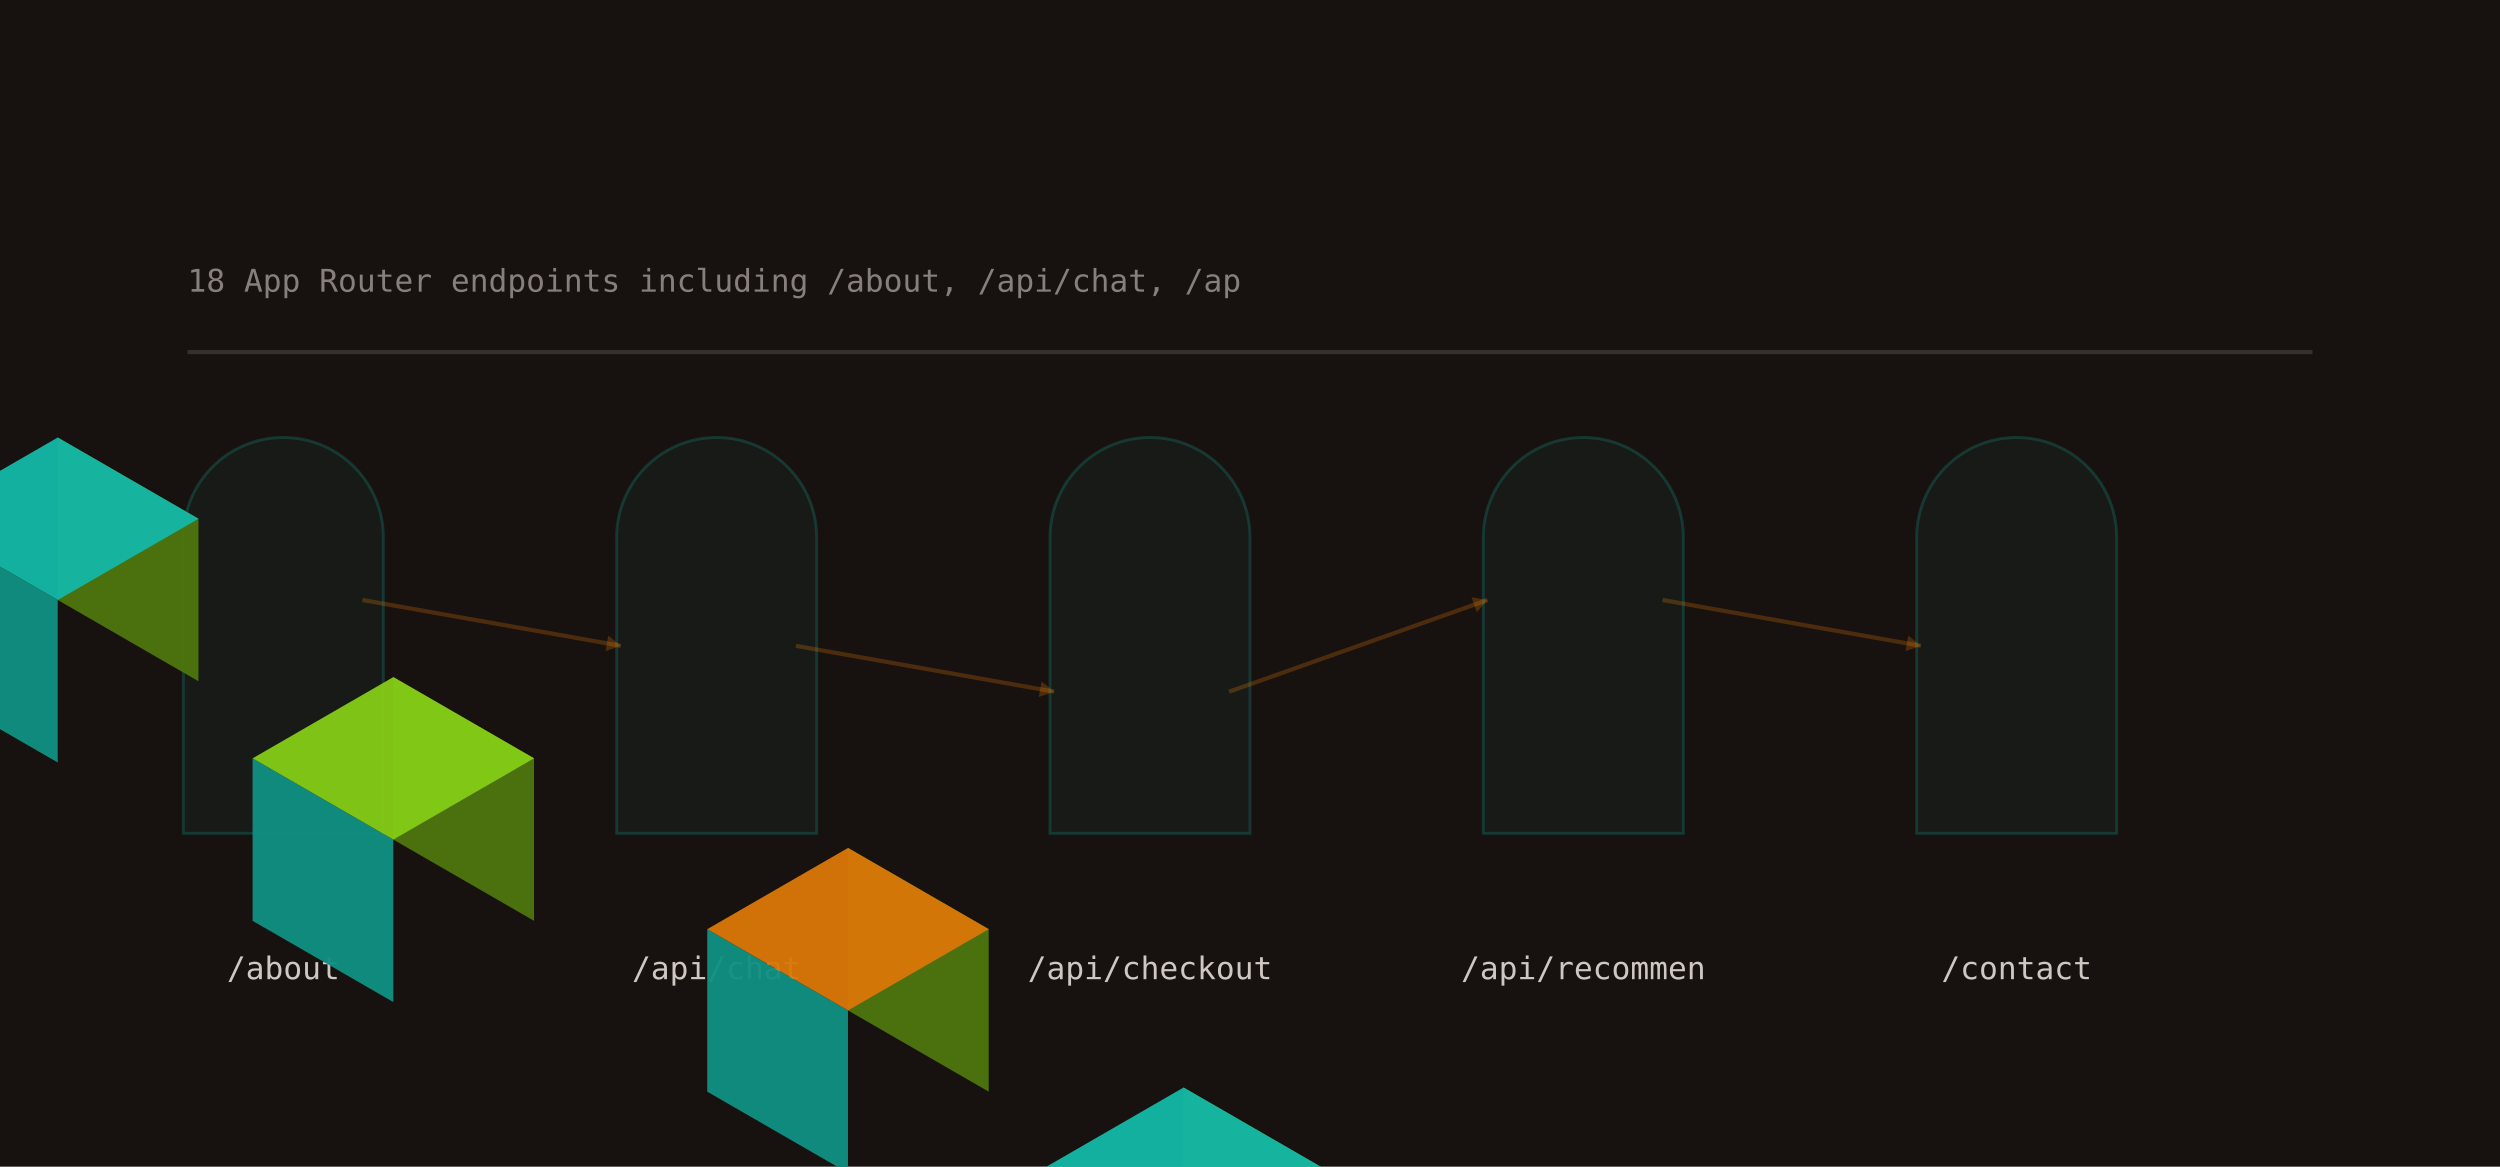
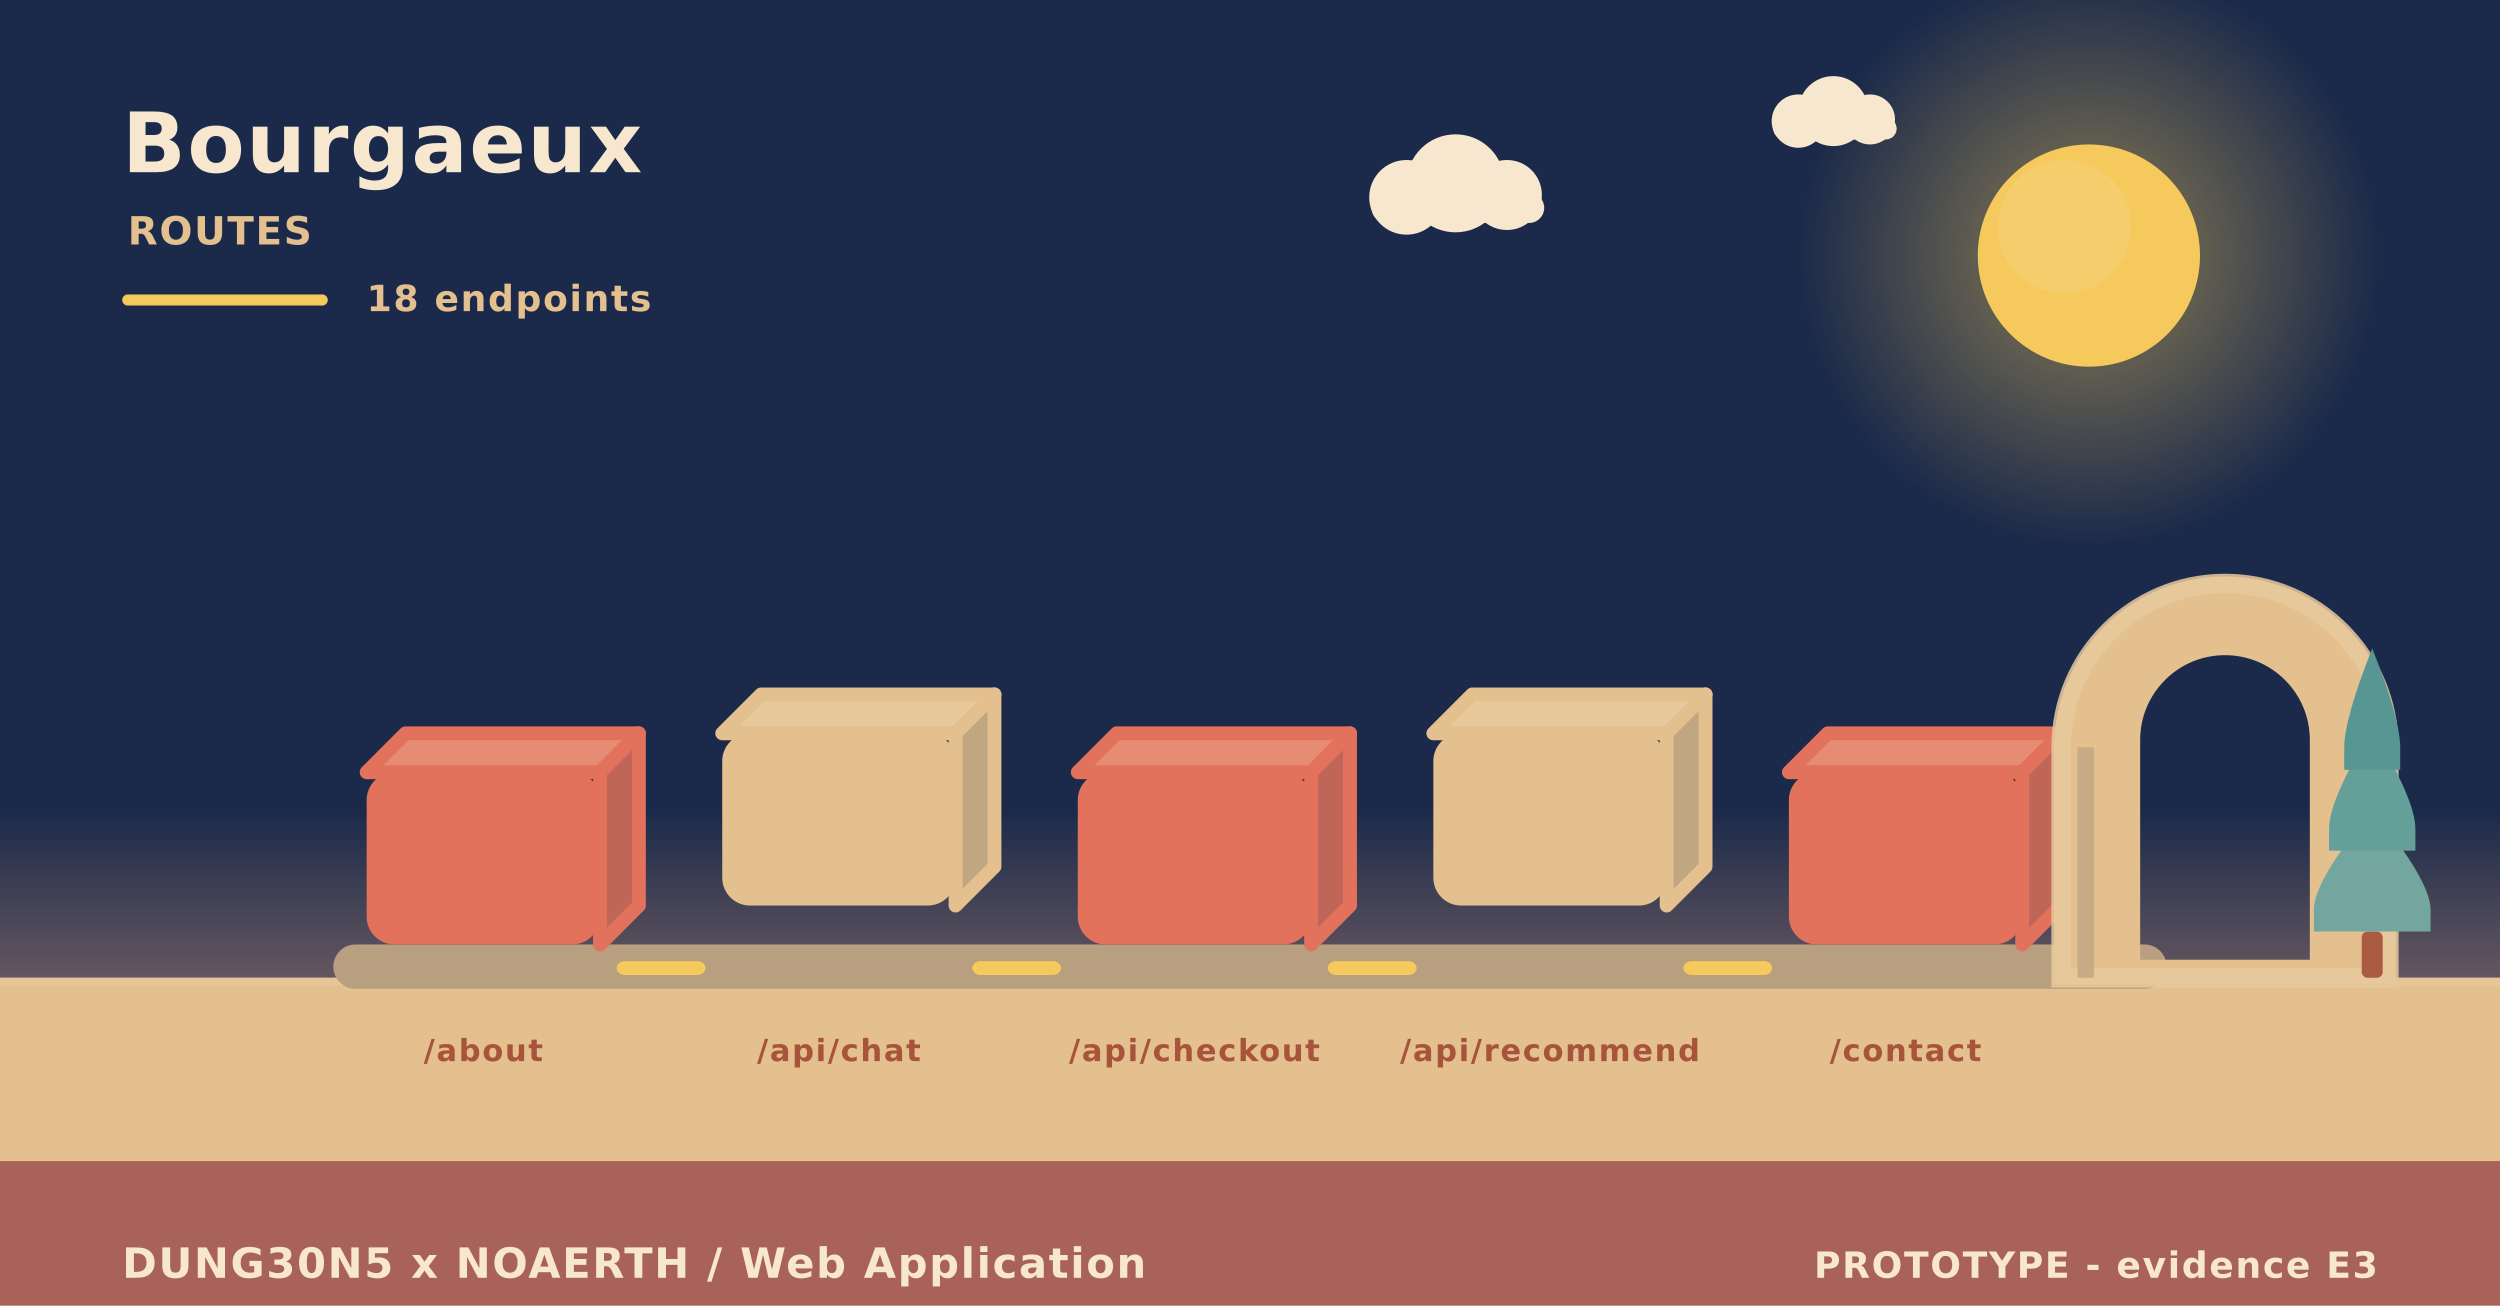
- <svg xmlns="http://www.w3.org/2000/svg" viewBox="0 0 1200 560" width="1200" height="560" role="img" aria-label="Bourgaeux data flow">
-   <rect width="1200" height="560" fill="#17110f" />
-   <defs>
-     <linearGradient id="gf" x1="0" y1="0" x2="1" y2="1">
-       <stop offset="0%" stop-color="#d97706" />
-       <stop offset="100%" stop-color="#14b8a6" />
-     </linearGradient>
-   </defs>
-   <path d="M88.00,400.00 L88.00,258.00 A48.00,48.00 0 0 1 184.00,258.00 L184.00,400.00 Z" fill="rgba(20,184,166,0.100)" opacity="0.55" stroke="rgba(20,184,166,0.400)" stroke-width="1.4" />
-   <polygon points="-133.37,173.00 -65.82,212.00 -65.82,134.00 -133.37,95.00" fill="#4d760d" opacity="0.95" />
-   <polygon points="-200.92,212.00 -133.37,251.00 -133.37,173.00 -200.92,134.00" fill="#109081" opacity="0.95" />
-   <polygon points="-133.37,95.00 -65.82,134.00 -133.37,173.00 -200.92,134.00" fill="#d97706" opacity="0.95" />
-   <text x="136" y="470" font-family="ui-monospace,Menlo,monospace" font-size="15" fill="rgba(246,239,233,0.820)" text-anchor="middle">/about</text>
-   <path d="M296.00,400.00 L296.00,258.00 A48.00,48.00 0 0 1 392.00,258.00 L392.00,400.00 Z" fill="rgba(20,184,166,0.100)" opacity="0.55" stroke="rgba(20,184,166,0.400)" stroke-width="1.4" />
-   <polygon points="27.71,288.00 95.26,327.00 95.26,249.00 27.71,210.00" fill="#4d760d" opacity="0.95" />
-   <polygon points="-39.84,327.00 27.71,366.00 27.71,288.00 -39.84,249.00" fill="#109081" opacity="0.95" />
-   <polygon points="27.71,210.00 95.26,249.00 27.71,288.00 -39.84,249.00" fill="#14b8a6" opacity="0.95" />
-   <text x="344" y="470" font-family="ui-monospace,Menlo,monospace" font-size="15" fill="rgba(246,239,233,0.820)" text-anchor="middle">/api/chat</text>
-   <line x1="174.00" y1="288.00" x2="298.00" y2="310.00" stroke="rgba(217,119,6,0.500)" stroke-width="2.00" opacity="0.55" />
-   <polygon points="298.00,310.00 291.97,305.07 290.64,312.55" fill="rgba(217,119,6,0.500)" opacity="0.55" />
-   <path d="M504.00,400.00 L504.00,258.00 A48.00,48.00 0 0 1 600.00,258.00 L600.00,400.00 Z" fill="rgba(20,184,166,0.100)" opacity="0.55" stroke="rgba(20,184,166,0.400)" stroke-width="1.4" />
-   <polygon points="188.79,403.00 256.34,442.00 256.34,364.00 188.79,325.00" fill="#4d760d" opacity="0.95" />
-   <polygon points="121.24,442.00 188.79,481.00 188.79,403.00 121.24,364.00" fill="#109081" opacity="0.95" />
-   <polygon points="188.79,325.00 256.34,364.00 188.79,403.00 121.24,364.00" fill="#84cc16" opacity="0.95" />
-   <text x="552" y="470" font-family="ui-monospace,Menlo,monospace" font-size="15" fill="rgba(246,239,233,0.820)" text-anchor="middle">/api/checkout</text>
-   <line x1="382.00" y1="310.00" x2="506.00" y2="332.00" stroke="rgba(217,119,6,0.500)" stroke-width="2.00" opacity="0.55" />
-   <polygon points="506.00,332.00 499.97,327.07 498.64,334.55" fill="rgba(217,119,6,0.500)" opacity="0.55" />
-   <path d="M712.00,400.00 L712.00,258.00 A48.00,48.00 0 0 1 808.00,258.00 L808.00,400.00 Z" fill="rgba(20,184,166,0.100)" opacity="0.55" stroke="rgba(20,184,166,0.400)" stroke-width="1.4" />
-   <polygon points="407.03,485.00 474.58,524.00 474.58,446.00 407.03,407.00" fill="#4d760d" opacity="0.95" />
-   <polygon points="339.48,524.00 407.03,563.00 407.03,485.00 339.48,446.00" fill="#109081" opacity="0.95" />
-   <polygon points="407.03,407.00 474.58,446.00 407.03,485.00 339.48,446.00" fill="#d97706" opacity="0.95" />
-   <text x="760" y="470" font-family="ui-monospace,Menlo,monospace" font-size="15" fill="rgba(246,239,233,0.820)" text-anchor="middle">/api/recommen</text>
-   <line x1="590.00" y1="332.00" x2="714.00" y2="288.00" stroke="rgba(217,119,6,0.500)" stroke-width="2.00" opacity="0.55" />
-   <polygon points="714.00,288.00 706.32,286.69 708.86,293.86" fill="rgba(217,119,6,0.500)" opacity="0.55" />
-   <path d="M920.00,400.00 L920.00,258.00 A48.00,48.00 0 0 1 1016.00,258.00 L1016.00,400.00 Z" fill="rgba(20,184,166,0.100)" opacity="0.55" stroke="rgba(20,184,166,0.400)" stroke-width="1.4" />
-   <polygon points="568.11,600.00 635.66,639.00 635.66,561.00 568.11,522.00" fill="#4d760d" opacity="0.95" />
-   <polygon points="500.56,639.00 568.11,678.00 568.11,600.00 500.56,561.00" fill="#109081" opacity="0.95" />
-   <polygon points="568.11,522.00 635.66,561.00 568.11,600.00 500.56,561.00" fill="#14b8a6" opacity="0.95" />
-   <text x="968" y="470" font-family="ui-monospace,Menlo,monospace" font-size="15" fill="rgba(246,239,233,0.820)" text-anchor="middle">/contact</text>
-   <line x1="798.00" y1="288.00" x2="922.00" y2="310.00" stroke="rgba(217,119,6,0.500)" stroke-width="2.00" opacity="0.55" />
-   <polygon points="922.00,310.00 915.97,305.07 914.64,312.55" fill="rgba(217,119,6,0.500)" opacity="0.55" />
-   <rect x="90.00" y="168.00" width="1020.00" height="2.00" rx="0.00" fill="rgba(246,239,233,0.140)" opacity="1.00" />
-   <text x="90" y="140" font-family="ui-monospace,Menlo,monospace" font-size="15" fill="rgba(246,239,233,0.500)">18 App Router endpoints including /about, /api/chat, /ap</text>
+ <svg xmlns="http://www.w3.org/2000/svg" width="900" height="470" viewBox="0 0 900 470" role="img" aria-label="Bourgaeux - how data moves">
+   <linearGradient id="skyd" x1="0" y1="0" x2="0" y2="1">
+     <stop offset="0" stop-color="#1b2a4a" />
+     <stop offset="0.62" stop-color="#1b2a4a" />
+     <stop offset="1" stop-color="#f3ad8a" />
+   </linearGradient>
+   <rect width="900" height="470" fill="url(#skyd)" />
+   <radialGradient id="sund">
+     <stop offset="0.35" stop-color="#f5c95c" stop-opacity="0.34" />
+     <stop offset="1" stop-color="#f5c95c" stop-opacity="0" />
+   </radialGradient>
+   <circle cx="752" cy="92" r="104" fill="url(#sund)" />
+   <circle cx="752" cy="92" r="40" fill="#f5c95c" />
+   <circle cx="743.2" cy="81.6" r="24" fill="#f5d27e" opacity="0.5" />
+   <g>
+     <circle cx="524" cy="66" r="17.64" fill="#f6e7ce" />
+     <circle cx="506.36" cy="71.04" r="13.44" fill="#f6e7ce" />
+     <circle cx="542.48" cy="70.2" r="12.6" fill="#f6e7ce" />
+     <rect x="493.76" y="69.36" width="62.16" height="10.92" rx="5.46" fill="#f6e7ce" />
+   </g>
+   <g>
+     <circle cx="660" cy="40" r="12.6" fill="#f6e7ce" />
+     <circle cx="647.4" cy="43.6" r="9.6" fill="#f6e7ce" />
+     <circle cx="673.2" cy="43" r="9" fill="#f6e7ce" />
+     <rect x="638.4" y="42.4" width="44.4" height="7.8" rx="3.9" fill="#f6e7ce" />
+   </g>
+   <rect x="0" y="352" width="900" height="118" fill="#e3c08d" />
+   <rect x="0" y="352" width="900" height="3" fill="#e6c596" />
+   <text x="44" y="62" font-family="Verdana,DejaVu Sans,sans-serif" font-size="30" font-weight="700" letter-spacing="0.6" fill="#f6e7ce" text-anchor="start">Bourgaeux</text>
+   <text x="46" y="88" font-family="Verdana,DejaVu Sans,sans-serif" font-size="14" font-weight="700" letter-spacing="0.6" fill="#e3c08d" text-anchor="start">ROUTES</text>
+   <rect x="44" y="106" width="74" height="4" rx="2" fill="#f5c95c" />
+   <text x="132" y="112" font-family="Verdana,DejaVu Sans,sans-serif" font-size="13" font-weight="700" letter-spacing="0.6" fill="#e3c08d" text-anchor="start">18 endpoints</text>
+   <rect x="120" y="340" width="660" height="16" rx="8" fill="#b79f80" />
+   <path d="M132,278 L216,278 L230,264 L146,264 Z" fill="#e68c74" stroke="#e2725b" stroke-width="5" stroke-linejoin="round" />
+   <path d="M216,278 L230,264 L230,326 L216,340 Z" fill="#c06658" stroke="#e2725b" stroke-width="5" stroke-linejoin="round" />
+   <rect x="132" y="278" width="84" height="62" rx="10" fill="#e2725b" />
+   <text x="174" y="382" font-family="Verdana,DejaVu Sans,sans-serif" font-size="11" font-weight="700" letter-spacing="0.6" fill="#a8543c" text-anchor="middle">/about</text>
+   <path d="M260,264 L344,264 L358,250 L274,250 Z" fill="#e7c99b" stroke="#e3c08d" stroke-width="5" stroke-linejoin="round" />
+   <path d="M344,264 L358,250 L358,312 L344,326 Z" fill="#c1a682" stroke="#e3c08d" stroke-width="5" stroke-linejoin="round" />
+   <rect x="260" y="264" width="84" height="62" rx="10" fill="#e3c08d" />
+   <text x="302" y="382" font-family="Verdana,DejaVu Sans,sans-serif" font-size="11" font-weight="700" letter-spacing="0.6" fill="#a8543c" text-anchor="middle">/api/chat</text>
+   <rect x="222" y="346" width="32" height="5" rx="3" fill="#f5c95c" />
+   <path d="M388,278 L472,278 L486,264 L402,264 Z" fill="#e68c74" stroke="#e2725b" stroke-width="5" stroke-linejoin="round" />
+   <path d="M472,278 L486,264 L486,326 L472,340 Z" fill="#c06658" stroke="#e2725b" stroke-width="5" stroke-linejoin="round" />
+   <rect x="388" y="278" width="84" height="62" rx="10" fill="#e2725b" />
+   <text x="430" y="382" font-family="Verdana,DejaVu Sans,sans-serif" font-size="11" font-weight="700" letter-spacing="0.6" fill="#a8543c" text-anchor="middle">/api/checkout</text>
+   <rect x="350" y="346" width="32" height="5" rx="3" fill="#f5c95c" />
+   <path d="M516,264 L600,264 L614,250 L530,250 Z" fill="#e7c99b" stroke="#e3c08d" stroke-width="5" stroke-linejoin="round" />
+   <path d="M600,264 L614,250 L614,312 L600,326 Z" fill="#c1a682" stroke="#e3c08d" stroke-width="5" stroke-linejoin="round" />
+   <rect x="516" y="264" width="84" height="62" rx="10" fill="#e3c08d" />
+   <text x="558" y="382" font-family="Verdana,DejaVu Sans,sans-serif" font-size="11" font-weight="700" letter-spacing="0.6" fill="#a8543c" text-anchor="middle">/api/recommend</text>
+   <rect x="478" y="346" width="32" height="5" rx="3" fill="#f5c95c" />
+   <path d="M644,278 L728,278 L742,264 L658,264 Z" fill="#e68c74" stroke="#e2725b" stroke-width="5" stroke-linejoin="round" />
+   <path d="M728,278 L742,264 L742,326 L728,340 Z" fill="#c06658" stroke="#e2725b" stroke-width="5" stroke-linejoin="round" />
+   <rect x="644" y="278" width="84" height="62" rx="10" fill="#e2725b" />
+   <text x="686" y="382" font-family="Verdana,DejaVu Sans,sans-serif" font-size="11" font-weight="700" letter-spacing="0.6" fill="#a8543c" text-anchor="middle">/contact</text>
+   <rect x="606" y="346" width="32" height="5" rx="3" fill="#f5c95c" />
+   <path d="M742,352 L742,269.04 A59,59 0 0 1 860,269.04 L860,352 Z M767.96,348 L767.96,266.4 A33.04,33.04 0 0 1 834.04,266.4 L834.04,348 Z" fill="#e3c08d" fill-rule="evenodd" stroke="#e3c08d" stroke-width="5" stroke-linejoin="round" />
+   <path d="M742,352 L742,269.04 A59,59 0 0 1 860,269.04 L860,352 Z" fill="none" stroke="#e8c99d" stroke-width="7" stroke-linecap="round" opacity="0.85" />
+   <rect x="747.9" y="269.04" width="5.9" height="82.96" fill="#c7ab84" />
+   <rect x="850.22" y="335.36" width="7.56" height="16.64" rx="2.1" fill="#ac5b43" />
+   <path d="M854,291.68 Q833,317.01 833,327.5 Q833,335.36 833,335.36 L875,335.36 Q875,335.36 875,327.5 Q875,317.01 854,291.68 Z" fill="#74a6a0" />
+   <path d="M854,262.56 Q838.46,287.89 838.46,298.38 Q838.46,306.24 838.46,306.24 L869.54,306.24 Q869.54,306.24 869.54,298.38 Q869.54,287.89 854,262.56 Z" fill="#649f9a" />
+   <path d="M854,233.44 Q843.92,258.77 843.92,269.26 Q843.92,277.12 843.92,277.12 L864.08,277.12 Q864.08,277.12 864.08,269.26 Q864.08,258.77 854,233.44 Z" fill="#589694" />
+   <rect x="0" y="418" width="900" height="52" rx="0" fill="#a65c56" opacity="0.94" />
+   <text x="44" y="460" font-family="Verdana,DejaVu Sans,sans-serif" font-size="15" font-weight="700" letter-spacing="0.6" fill="#f6e7ce" text-anchor="start">DUNG30N5 x NOAERTH  /  Web Application</text>
+   <text x="856" y="460" font-family="Verdana,DejaVu Sans,sans-serif" font-size="13" font-weight="700" letter-spacing="0.6" fill="#f6e7ce" text-anchor="end">PROTOTYPE  -  evidence E3</text>
</svg>
